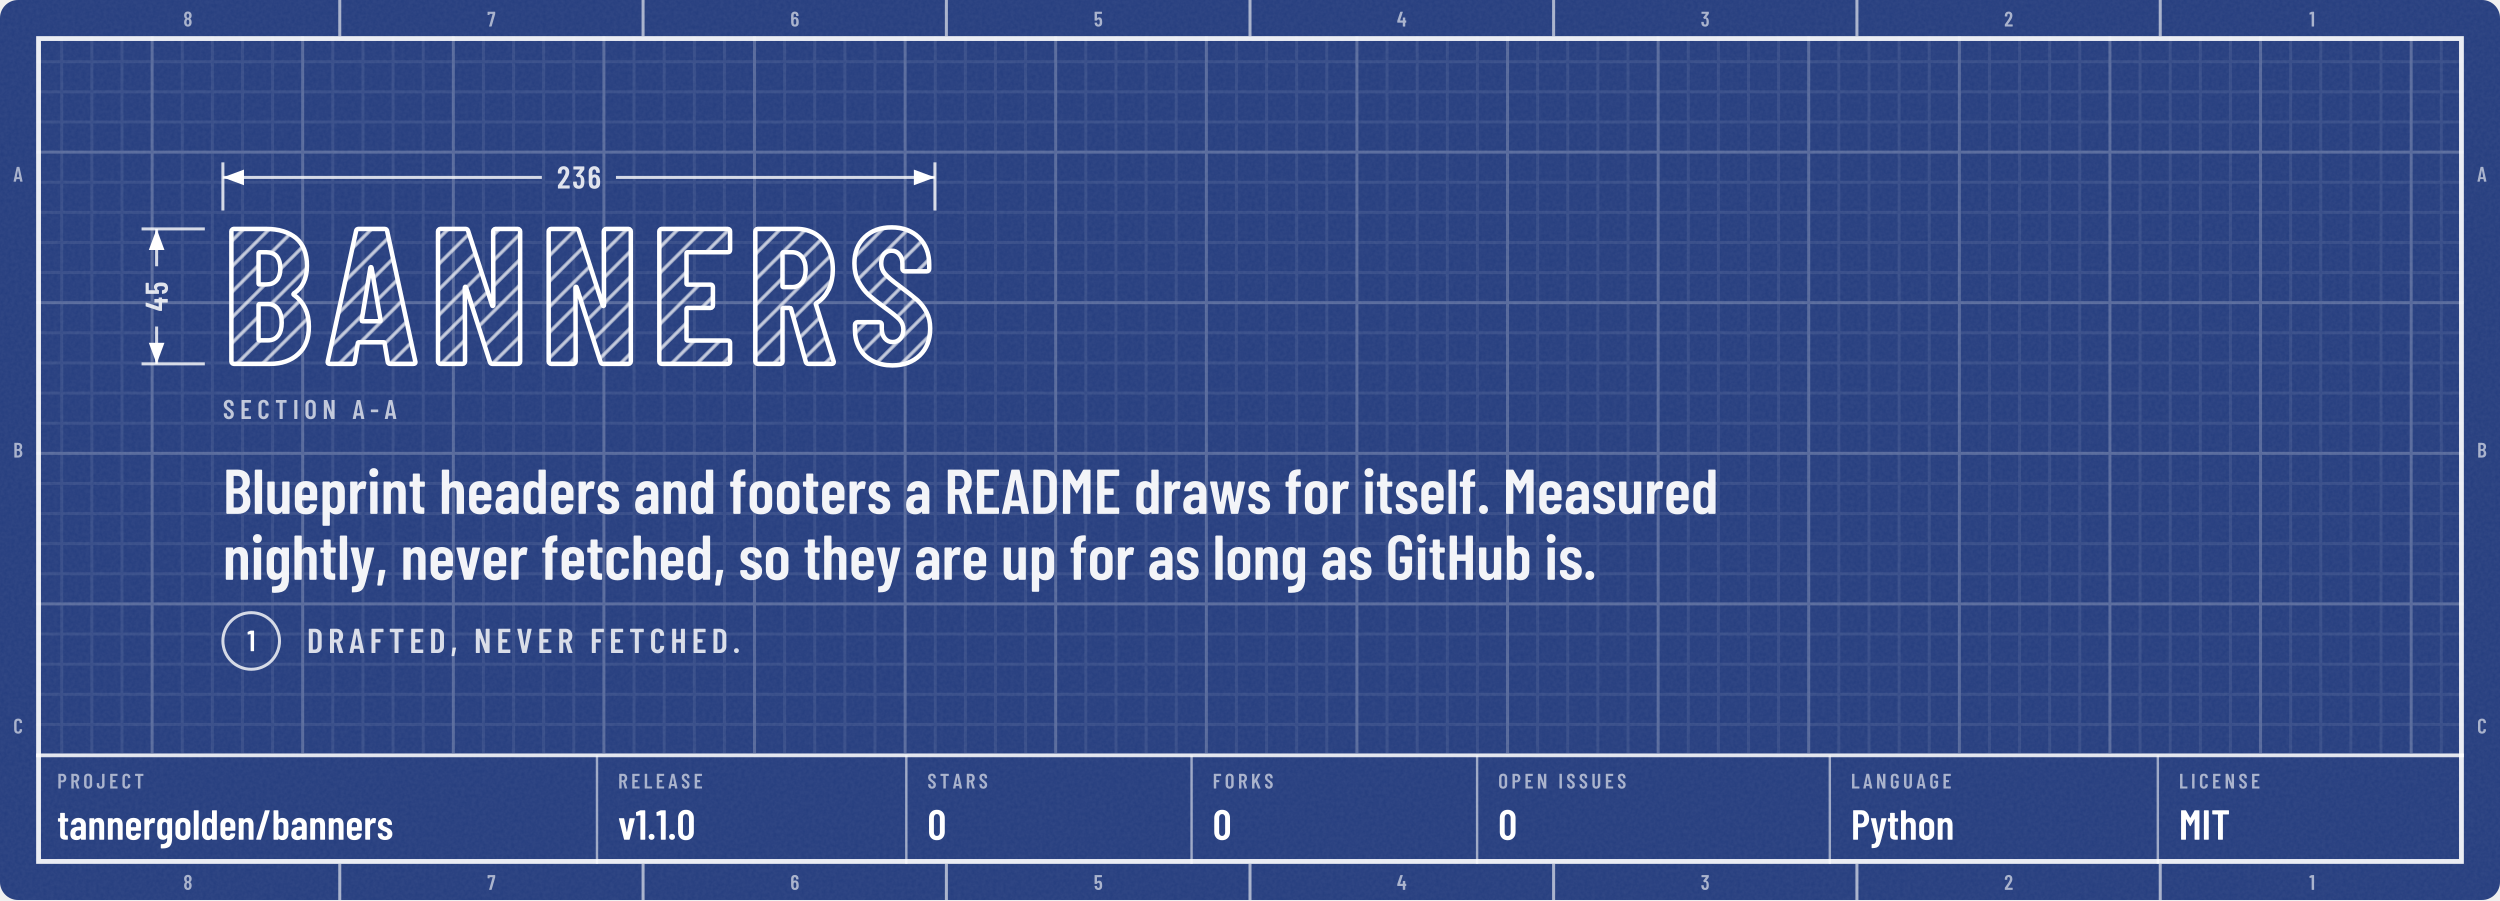
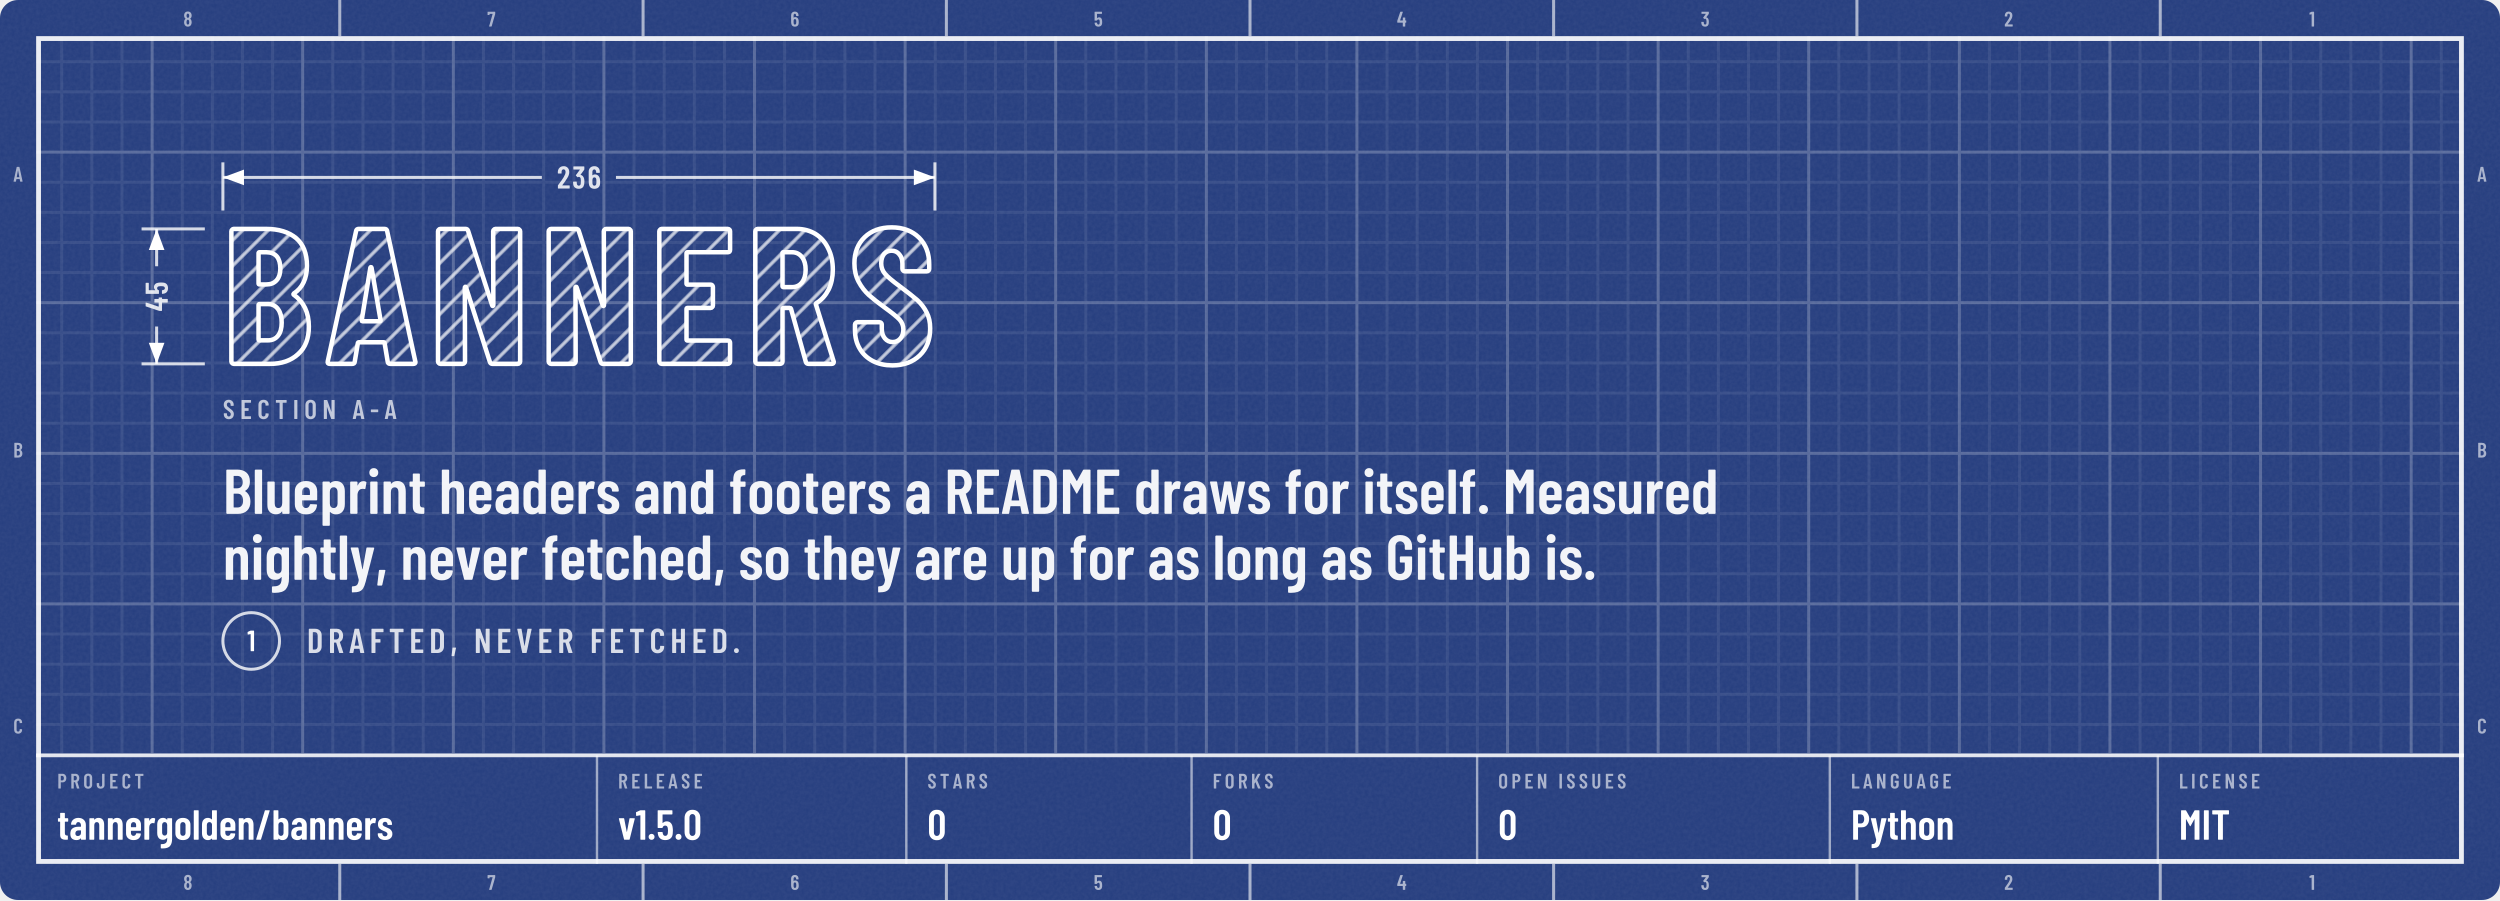
<svg xmlns="http://www.w3.org/2000/svg" width="830" height="299" viewBox="0 0 830 299" role="img" aria-labelledby="t d">
  <defs>
    <g id="kt1" transform="translate(74 120.8) scale(0.064 -0.064)">
      <use href="#n66" x="0" />
      <use href="#n65" x="530" />
      <use href="#n78" x="1072" />
      <use href="#n78" x="1646" />
      <use href="#n69" x="2220" />
      <use href="#n82" x="2718" />
      <use href="#n83" x="3249" />
    </g>
    <mask id="km2" maskUnits="userSpaceOnUse" x="70" y="70.9" width="244.4" height="65.9">
      <use href="#kt1" fill="#FFFFFF" />
    </mask>
    <pattern id="kp3" width="6" height="6" patternUnits="userSpaceOnUse" patternTransform="rotate(45)">
      <path d="M3 0V6" stroke="#FFFFFF" stroke-opacity="0.7" stroke-width="1.1" />
    </pattern>
    <clipPath id="kc4">
      <rect x="0" y="0" width="830" height="298.8" rx="6" />
    </clipPath>
    <filter id="kn5" x="0" y="0" width="100%" height="100%">
      <feTurbulence type="fractalNoise" baseFrequency=".85" numOctaves="2" stitchTiles="stitch" />
      <feColorMatrix values="0 0 0 0 1 0 0 0 0 1 0 0 0 0 1 0 0 0 0.06 0" />
    </filter>
    <pattern id="kp6" width="10" height="10" patternUnits="userSpaceOnUse">
      <path d="M10 .5H.5V10" fill="none" stroke="#FFFFFF" stroke-opacity="0.075" />
    </pattern>
    <pattern id="kp7" width="50" height="50" patternUnits="userSpaceOnUse">
      <path d="M50 .5H.5V50" fill="none" stroke="#FFFFFF" stroke-opacity="0.16" />
    </pattern>
    <clipPath id="kc8">
      <path clip-rule="evenodd" d="M12 12h806v274.8h-806zM12 250.8h806v36h-806z" />
    </clipPath>
    <path id="m44" d="M33 -78 59 146Q60 157 71 157H151Q164 157 161 144L112 -80Q110 -91 99 -91H45Q39 -91 36 -88Q32 -84 33 -78Z" />
    <path id="m45" d="M27 263V339Q27 344 30 348Q34 351 39 351H286Q291 351 294 348Q298 344 298 339V263Q298 258 294 254Q291 251 286 251H39Q34 251 30 254Q27 258 27 263Z" />
    <path id="m46" d="M35 69Q35 100 55 120Q75 140 106 140Q137 140 156 120Q176 100 176 69Q176 38 156 18Q136 -2 106 -2Q75 -2 55 18Q35 38 35 69Z" />
    <path id="m47" d="M21 14 226 690Q229 700 239 700H331Q337 700 340 696Q343 692 341 686L136 10Q133 0 123 0H31Q25 0 22 4Q19 8 21 14Z" />
    <path id="m48" d="M38 183V517Q38 604 89 658Q140 711 224 711Q309 711 360 658Q412 604 412 517V183Q412 96 360 42Q309 -11 224 -11Q140 -11 89 42Q38 96 38 183ZM296 176V524Q296 563 276 586Q257 610 224 610Q192 610 173 586Q154 563 154 524V176Q154 137 173 114Q192 90 224 90Q257 90 276 114Q296 137 296 176Z" />
    <path id="m49" d="M122 700H218Q223 700 226 696Q230 693 230 688V12Q230 7 226 4Q223 0 218 0H126Q121 0 118 4Q114 7 114 12V576Q114 578 112 580Q111 582 109 581L27 565H24Q13 565 13 576L10 643Q10 653 18 657L107 697Q114 700 122 700Z" />
    <path id="m50" d="M173 100H392Q397 100 400 96Q404 93 404 88V12Q404 7 400 4Q397 0 392 0H43Q38 0 34 4Q31 7 31 12V92Q31 101 36 107L75 160Q114 212 152 266Q189 320 215 363Q273 459 273 522Q273 562 256 585Q238 608 209 608Q180 608 163 586Q146 563 147 526V487Q147 482 144 478Q140 475 135 475H41Q36 475 32 478Q29 482 29 487V530Q33 610 84 659Q134 708 214 708Q293 708 342 656Q390 605 390 521Q390 471 373 422Q356 373 319 317Q294 277 260 229Q225 181 214 166Q184 126 170 106Q168 104 169 102Q170 100 173 100Z" />
    <path id="m51" d="M387 218Q387 169 380 134Q368 66 326 29Q283 -8 210 -8Q134 -8 86 32Q38 73 32 143Q30 165 28 207Q28 219 40 219H132Q144 219 144 207Q146 173 148 156Q153 125 169 108Q185 92 210 92Q234 92 250 108Q266 123 271 152Q276 182 276 230Q276 281 269 315Q263 341 248 355Q233 369 210 369Q195 369 183 360Q177 356 174 356Q172 356 166 360L119 408Q115 412 115 417Q115 421 118 425L243 595Q245 597 244 599Q242 601 239 601H49Q44 601 40 604Q37 608 37 613V688Q37 693 40 696Q44 700 49 700H373Q378 700 382 696Q385 693 385 688V609Q385 602 380 594L266 438Q262 432 268 431Q309 426 338 392Q368 358 378 307Q387 267 387 218Z" />
    <path id="m52" d="M443 275V194Q443 189 440 186Q436 182 431 182H401Q396 182 396 177V12Q396 7 392 4Q389 0 384 0H292Q287 0 284 4Q280 7 280 12V177Q280 182 275 182H29Q24 182 20 186Q17 189 17 194V259Q17 268 19 274L158 690Q161 700 171 700H271Q277 700 280 696Q283 693 281 686L153 293Q152 287 157 287H275Q280 287 280 292V412Q280 417 284 420Q287 424 292 424H384Q389 424 392 420Q396 417 396 412V292Q396 287 401 287H431Q436 287 440 284Q443 280 443 275Z" />
    <path id="m53" d="M400 216Q400 175 396 146Q391 72 344 32Q297 -8 219 -8Q145 -8 99 30Q53 68 43 144L40 172Q40 184 52 184H144Q156 184 157 172Q157 166 159 154Q171 92 219 92Q244 92 260 108Q275 124 280 153Q284 178 284 217Q284 254 278 281Q273 307 258 322Q242 336 219 336Q171 336 157 290Q154 279 144 279H51Q46 279 42 282Q39 286 39 291V688Q39 693 42 696Q46 700 51 700H377Q382 700 386 696Q389 693 389 688V612Q389 607 386 604Q382 600 377 600H160Q155 600 155 595V400Q155 397 157 396Q159 396 161 398Q178 416 202 426Q227 437 254 437Q314 437 350 398Q387 360 394 290Q400 259 400 216Z" />
    <path id="m54" d="M401 216Q401 193 399 151Q394 75 346 34Q299 -8 221 -8Q147 -8 101 30Q55 69 46 144Q40 171 40 207L39 532Q39 613 88 660Q138 708 219 708Q295 708 343 660Q391 612 391 532V507Q391 502 388 498Q384 495 379 495H287Q282 495 278 498Q275 502 275 507V526Q275 560 258 582Q242 605 219 605Q191 605 174 583Q156 561 156 526V423Q156 420 158 419Q160 418 162 420Q191 447 234 447Q303 447 346 403Q389 359 396 286Q401 253 401 216ZM284 224Q284 250 279 295Q267 353 220 353Q196 353 180 338Q165 322 160 292Q156 257 156 224Q156 195 159 157Q164 125 180 108Q195 91 220 91Q245 91 260 109Q276 127 281 160Q284 196 284 224Z" />
    <path id="m55" d="M90 13 255 594Q257 600 251 600H116Q111 600 111 595V559Q111 554 108 550Q104 547 99 547H28Q23 547 20 550Q16 554 16 559L17 688Q17 693 20 696Q24 700 29 700H368Q373 700 376 696Q380 693 380 688V607Q380 603 378 593L211 10Q208 0 197 0H100Q87 0 90 13Z" />
    <path id="m56" d="M325 364Q358 345 375 306Q396 259 396 200Q396 147 380 107Q360 53 318 22Q275 -8 216 -8Q158 -8 116 22Q73 52 53 106Q38 148 38 200Q38 259 56 301Q71 341 109 363Q113 366 109 369Q76 390 58 427Q38 470 38 523Q38 581 58 620Q78 664 120 688Q161 712 216 712Q270 712 312 688Q353 665 374 621Q396 579 396 523Q396 471 376 429Q358 392 325 371Q319 367 325 364ZM159 559Q152 541 152 513Q152 483 162 456Q169 435 183 423Q197 411 216 411Q237 411 252 424Q266 436 273 459Q281 483 281 513Q281 547 271 568Q264 589 250 600Q236 612 216 612Q198 612 184 602Q171 591 164 573ZM281 206Q281 244 272 271Q266 295 252 308Q237 322 216 322Q195 322 180 308Q166 294 160 268Q152 242 152 208Q152 177 158 151Q163 123 178 108Q194 92 216 92Q239 92 255 108Q271 124 276 153Q281 180 281 206Z" />
    <path id="m65" d="M325 11 306 116Q306 121 300 121H154Q148 121 148 116L129 11Q128 0 116 0H25Q11 0 14 13L162 689Q164 700 175 700H281Q292 700 294 689L442 13V9Q442 0 431 0H338Q326 0 325 11ZM171 212H282Q288 212 287 217L229 533Q228 536 226 536Q224 536 223 533L166 217Q165 212 171 212Z" />
    <path id="m66" d="M242 0H66Q61 0 58 4Q54 7 54 12V688Q54 693 58 696Q61 700 66 700H224Q319 700 373 652Q427 604 427 512Q427 409 354 365Q349 362 352 359Q391 334 413 292Q435 250 435 192Q435 100 382 50Q328 0 242 0ZM170 595V409Q170 404 175 404H226Q267 404 290 429Q313 454 313 500Q313 548 290 574Q267 600 226 600H175Q170 600 170 595ZM319 208Q319 260 296 290Q273 319 233 319H175Q170 319 170 314V106Q170 101 175 101H233Q273 101 296 129Q319 157 319 208Z" />
    <path id="m67" d="M42 180V521Q42 607 94 658Q145 708 230 708Q316 708 368 658Q420 607 420 521V509Q420 504 416 500Q413 496 408 496L315 492Q303 492 303 504V529Q303 564 283 586Q263 608 230 608Q198 608 178 586Q158 564 158 529V171Q158 136 178 114Q198 92 230 92Q263 92 283 114Q303 136 303 171V196Q303 201 306 204Q310 208 315 208L408 204Q413 204 416 200Q420 197 420 192V180Q420 95 368 44Q316 -8 230 -8Q145 -8 94 44Q42 95 42 180Z" />
    <path id="m68" d="M54 12V688Q54 693 58 696Q61 700 66 700H237Q323 700 374 648Q426 596 426 509V191Q426 104 374 52Q323 0 237 0H66Q61 0 58 4Q54 7 54 12ZM175 100 235 101Q268 101 288 128Q309 154 310 198V502Q310 547 290 574Q269 600 234 600H175Q170 600 170 595V105Q170 100 175 100Z" />
    <path id="m69" d="M391 600H175Q170 600 170 595V406Q170 401 175 401H303Q308 401 312 398Q315 394 315 389V312Q315 307 312 304Q308 300 303 300H175Q170 300 170 295V105Q170 100 175 100H391Q396 100 400 96Q403 93 403 88V12Q403 7 400 4Q396 0 391 0H66Q61 0 58 4Q54 7 54 12V688Q54 693 58 696Q61 700 66 700H391Q396 700 400 696Q403 693 403 688V612Q403 607 400 604Q396 600 391 600Z" />
    <path id="m70" d="M390 600H175Q170 600 170 595V406Q170 401 175 401H302Q307 401 310 398Q314 394 314 389V312Q314 307 310 304Q307 300 302 300H175Q170 300 170 295V12Q170 7 166 4Q163 0 158 0H66Q61 0 58 4Q54 7 54 12V688Q54 693 58 696Q61 700 66 700H390Q395 700 398 696Q402 693 402 688V612Q402 607 398 604Q395 600 390 600Z" />
    <path id="m71" d="M42 173V527Q42 609 94 658Q145 708 230 708Q315 708 368 658Q420 609 420 526V487Q420 482 416 478Q413 475 408 475H316Q311 475 308 478Q304 482 304 487V528Q304 564 284 586Q263 608 230 608Q197 608 177 586Q157 564 157 528V172Q157 136 177 114Q197 92 230 92Q263 92 284 114Q304 136 304 172V268Q304 273 299 273H238Q233 273 230 276Q226 280 226 285V358Q226 363 230 366Q233 370 238 370H408Q413 370 416 366Q420 363 420 358V173Q420 91 368 42Q315 -8 230 -8Q145 -8 94 42Q42 91 42 173Z" />
    <path id="m72" d="M319 700H411Q416 700 420 696Q423 693 423 688V12Q423 7 420 4Q416 0 411 0H319Q314 0 310 4Q307 7 307 12V295Q307 300 302 300H175Q170 300 170 295V12Q170 7 166 4Q163 0 158 0H66Q61 0 58 4Q54 7 54 12V688Q54 693 58 696Q61 700 66 700H158Q163 700 166 696Q170 693 170 688V406Q170 401 175 401H302Q307 401 307 406V688Q307 693 310 696Q314 700 319 700Z" />
    <path id="m73" d="M54 12V688Q54 693 58 696Q61 700 66 700H158Q163 700 166 696Q170 693 170 688V12Q170 7 166 4Q163 0 158 0H66Q61 0 58 4Q54 7 54 12Z" />
    <path id="m74" d="M17 173V247Q17 252 20 256Q24 259 29 259H121Q126 259 130 256Q133 252 133 247V171Q133 136 152 114Q171 92 202 92Q233 92 252 114Q272 136 272 171V688Q272 693 276 696Q279 700 284 700H376Q381 700 384 696Q388 693 388 688V173Q388 91 336 42Q285 -8 202 -8Q119 -8 68 42Q17 91 17 173Z" />
    <path id="m75" d="M54 12V688Q54 693 58 696Q61 700 66 700H158Q163 700 166 696Q170 693 170 688V412Q170 408 172 408Q174 407 176 410L326 691Q331 700 341 700H440Q447 700 449 696Q451 692 448 686L298 405Q297 401 297 399L459 14Q460 12 460 8Q460 0 450 0H351Q340 0 337 9L219 298Q218 301 216 300Q214 300 212 298L172 231Q170 227 170 225V12Q170 7 166 4Q163 0 158 0H66Q61 0 58 4Q54 7 54 12Z" />
    <path id="m76" d="M54 12V688Q54 693 58 696Q61 700 66 700H158Q163 700 166 696Q170 693 170 688V105Q170 100 175 100H391Q396 100 400 96Q403 93 403 88V12Q403 7 400 4Q396 0 391 0H66Q61 0 58 4Q54 7 54 12Z" />
    <path id="m77" d="M383 700H475Q480 700 484 696Q487 693 487 688V12Q487 7 484 4Q480 0 475 0H383Q378 0 374 4Q371 7 371 12V484Q371 488 369 488Q367 488 365 485L278 327Q273 319 269 319Q265 319 260 327L173 485Q171 488 169 488Q167 488 167 484V12Q167 7 164 4Q160 0 155 0H63Q58 0 54 4Q51 7 51 12V688Q51 693 54 696Q58 700 63 700H155Q165 700 170 692L267 521Q270 517 273 521L368 692Q373 700 383 700Z" />
    <path id="m78" d="M350 700H441Q446 700 450 696Q453 693 453 688V12Q453 7 450 4Q446 0 441 0H336Q326 0 323 10L174 434Q173 437 170 436Q168 436 168 433L169 12Q169 7 166 4Q162 0 157 0H66Q61 0 58 4Q54 7 54 12V688Q54 693 58 696Q61 700 66 700H169Q179 700 182 690L332 269Q333 266 336 266Q338 267 338 270V688Q338 693 342 696Q345 700 350 700Z" />
    <path id="m79" d="M42 182V518Q42 604 94 656Q147 708 233 708Q319 708 372 656Q425 604 425 518V182Q425 96 372 44Q319 -8 233 -8Q147 -8 94 44Q42 96 42 182ZM309 177V523Q309 561 288 584Q267 608 233 608Q199 608 178 584Q158 561 158 523V177Q158 139 178 116Q199 92 233 92Q267 92 288 116Q309 139 309 177Z" />
    <path id="m80" d="M432 495Q432 405 384 350Q337 295 259 295H174Q169 295 169 290V12Q169 7 166 4Q162 0 157 0H65Q60 0 56 4Q53 7 53 12V689Q53 694 56 698Q60 701 65 701H253Q306 701 346 675Q387 649 410 602Q432 555 432 495ZM316 492Q316 542 294 572Q271 601 234 601H174Q169 601 169 596V391Q169 386 174 386H234Q271 386 294 414Q316 443 316 492Z" />
    <path id="m82" d="M318 10 233 297Q231 301 228 301H175Q170 301 170 296V12Q170 7 166 4Q163 0 158 0H66Q61 0 58 4Q54 7 54 12V688Q54 693 58 696Q61 700 66 700H254Q307 700 348 674Q388 649 410 602Q433 556 433 496Q433 434 409 389Q385 344 342 321Q338 320 339 315L437 14Q438 12 438 9Q438 0 427 0H331Q321 0 318 10ZM170 595V396Q170 391 175 391H236Q272 391 294 419Q317 447 317 495Q317 543 294 572Q272 600 236 600H175Q170 600 170 595Z" />
    <path id="m83" d="M34 173V199Q34 204 38 208Q41 211 46 211H137Q142 211 146 208Q149 204 149 199V179Q149 140 168 116Q188 92 219 92Q250 92 270 114Q290 137 290 174Q290 200 279 219Q268 238 248 255Q228 272 184 304Q134 340 104 368Q73 396 52 436Q32 475 32 527Q32 610 82 659Q132 708 214 708Q297 708 348 656Q399 605 399 520V496Q399 491 396 488Q392 484 387 484H297Q292 484 288 488Q285 491 285 496V522Q285 561 266 584Q246 608 214 608Q184 608 165 586Q146 565 146 527Q146 491 166 466Q187 441 247 397Q308 352 339 324Q370 295 387 261Q404 227 404 180Q404 95 353 44Q302 -8 219 -8Q136 -8 85 42Q34 92 34 173Z" />
    <path id="m84" d="M425 688V612Q425 607 422 604Q418 600 413 600H286Q281 600 281 595V12Q281 7 278 4Q274 0 269 0H177Q172 0 168 4Q165 7 165 12V595Q165 600 160 600H40Q35 600 32 604Q28 607 28 612V688Q28 693 32 696Q35 700 40 700H413Q418 700 422 696Q425 693 425 688Z" />
    <path id="m85" d="M50 194V688Q50 693 54 696Q57 700 62 700H154Q159 700 162 696Q166 693 166 688V182Q166 142 186 117Q206 92 239 92Q272 92 292 117Q312 142 312 182V688Q312 693 316 696Q319 700 324 700H416Q421 700 424 696Q428 693 428 688V194Q428 103 376 48Q324 -8 239 -8Q153 -8 102 48Q50 103 50 194Z" />
    <path id="m86" d="M171 11 28 687 27 691Q27 700 38 700H139Q151 700 152 689L235 208Q236 205 238 205Q240 205 241 208L322 689Q323 700 335 700H433Q446 700 443 687L299 11Q297 0 286 0H184Q173 0 171 11Z" />
    <path id="m97" d="M397 352V12Q397 7 394 4Q390 0 385 0H293Q288 0 284 4Q281 7 281 12V31Q281 34 279 35Q277 36 275 33Q240 -8 173 -8Q116 -8 72 24Q29 57 29 143Q29 233 82 271Q134 309 224 309H276Q281 309 281 314V340Q281 376 263 398Q245 419 218 419Q197 419 183 406Q169 392 166 369Q165 357 153 357H56Q44 357 45 369Q50 437 98 478Q147 519 220 519Q299 519 348 473Q397 427 397 352ZM281 160V217Q281 222 276 222H224Q190 222 169 204Q148 185 148 150Q148 119 164 104Q180 88 205 88Q235 88 258 107Q281 126 281 160Z" />
    <path id="m98" d="M399 357V154Q399 80 362 36Q325 -8 258 -8Q204 -8 168 27Q166 29 164 28Q162 27 162 24V12Q162 7 158 4Q155 0 150 0H58Q53 0 50 4Q46 7 46 12V688Q46 693 50 696Q53 700 58 700H150Q155 700 158 696Q162 693 162 688V486Q162 483 164 482Q167 482 170 486Q189 503 212 511Q236 519 258 519Q324 519 362 476Q399 433 399 357ZM222 419Q198 419 182 404Q166 388 162 362V149Q166 123 182 108Q198 92 222 92Q250 92 267 112Q284 131 284 163V348Q284 380 267 400Q250 419 222 419Z" />
    <path id="m99" d="M38 155V357Q38 430 86 474Q133 519 215 519Q297 519 345 476Q393 432 393 365V351Q393 346 390 342Q386 339 381 339L289 335Q277 335 277 347V357Q277 382 260 400Q242 419 215 419Q188 419 171 399Q154 379 154 348V163Q154 132 171 112Q188 92 215 92Q242 92 260 110Q277 129 277 155V165Q277 170 280 174Q284 177 289 177L381 176Q386 176 390 172Q393 169 393 164V146Q393 77 345 34Q297 -8 215 -8Q133 -8 86 36Q38 80 38 155Z" />
    <path id="m100" d="M287 700H379Q384 700 388 696Q391 693 391 688V12Q391 7 388 4Q384 0 379 0H287Q282 0 278 4Q275 7 275 12V24Q275 27 273 28Q271 29 269 27Q233 -8 179 -8Q112 -8 75 36Q38 80 38 154V357Q38 433 76 476Q113 519 179 519Q202 519 226 510Q250 502 269 483Q271 481 273 482Q275 483 275 486V688Q275 693 278 696Q282 700 287 700ZM275 149V362Q271 388 255 404Q239 419 215 419Q187 419 170 400Q153 380 153 348V163Q153 131 170 112Q187 92 215 92Q239 92 255 108Q271 123 275 149Z" />
    <path id="m101" d="M380 213H159Q154 213 154 208V163Q154 132 171 112Q188 92 215 92Q238 92 254 106Q271 121 276 144Q279 154 289 154L378 150Q383 150 386 146Q390 143 389 137Q382 67 338 30Q294 -8 215 -8Q133 -8 86 36Q38 79 38 154V357Q38 430 86 474Q133 519 215 519Q297 519 344 474Q392 430 392 357V225Q392 220 388 216Q385 213 380 213ZM154 348V303Q154 298 159 298H272Q277 298 277 303V348Q277 380 260 400Q243 419 215 419Q188 419 171 399Q154 379 154 348Z" />
    <path id="m102" d="M265 499V440Q265 435 262 432Q258 428 253 428H191Q186 428 186 423V12Q186 7 182 4Q179 0 174 0H83Q78 0 74 4Q71 7 71 12V423Q71 428 66 428H34Q29 428 26 432Q22 435 22 440V499Q22 504 26 508Q29 511 34 511H66Q71 511 71 516V541Q71 631 112 668Q153 705 243 704H251Q256 704 260 700Q263 697 263 692L261 624Q261 619 258 616Q254 612 249 612H244Q214 611 200 592Q186 574 186 536V516Q186 511 191 511H253Q258 511 262 508Q265 504 265 499Z" />
    <path id="m103" d="M287 511H379Q384 511 388 508Q391 504 391 499V19Q391 -89 342 -148Q293 -206 167 -206Q145 -206 134 -205Q122 -204 122 -192V-115Q122 -102 135 -104Q192 -105 222 -90Q253 -75 264 -46Q275 -17 275 30V41Q275 44 273 44Q271 45 269 42Q236 -1 175 -1Q108 -1 73 42Q38 86 38 161V357Q38 434 74 476Q109 519 175 519Q236 519 269 476Q271 473 273 474Q275 474 275 477V499Q275 504 278 508Q282 511 287 511ZM275 169V348Q275 380 258 400Q242 419 215 419Q188 419 171 399Q154 379 154 348V169Q154 138 171 118Q188 99 215 99Q242 99 258 118Q275 138 275 169Z" />
    <path id="m104" d="M397 352V12Q397 7 394 4Q390 0 385 0H293Q288 0 284 4Q281 7 281 12V343Q281 379 266 399Q251 419 223 419Q194 419 178 398Q162 377 162 340V12Q162 7 158 4Q155 0 150 0H58Q53 0 50 4Q46 7 46 12V688Q46 693 50 696Q53 700 58 700H150Q155 700 158 696Q162 693 162 688V479Q162 476 164 476Q167 475 170 479Q204 519 265 519Q330 519 364 476Q397 432 397 352Z" />
    <path id="m105" d="M36 652Q36 683 56 703Q76 723 107 723Q138 723 158 703Q177 683 177 652Q177 621 157 601Q137 581 107 581Q76 581 56 601Q36 621 36 652ZM50 12V499Q50 504 54 508Q57 511 62 511H154Q159 511 162 508Q166 504 166 499V12Q166 7 162 4Q159 0 154 0H62Q57 0 54 4Q50 7 50 12Z" />
    <path id="m108" d="M42 12V688Q42 693 46 696Q49 700 54 700H146Q151 700 154 696Q158 693 158 688V12Q158 7 154 4Q151 0 146 0H54Q49 0 46 4Q42 7 42 12Z" />
    <path id="m110" d="M397 352V12Q397 7 394 4Q390 0 385 0H293Q288 0 284 4Q281 7 281 12V343Q281 379 266 399Q251 419 223 419Q194 419 178 398Q162 377 162 340V12Q162 7 158 4Q155 0 150 0H58Q53 0 50 4Q46 7 46 12V499Q46 504 50 508Q53 511 58 511H150Q155 511 158 508Q162 504 162 499V479Q162 476 164 476Q167 475 170 479Q204 519 265 519Q330 519 364 476Q397 432 397 352Z" />
    <path id="m111" d="M38 155V356Q38 430 86 474Q134 519 216 519Q299 519 347 474Q395 430 395 356V155Q395 80 348 36Q300 -8 216 -8Q133 -8 86 36Q38 80 38 155ZM279 164V348Q279 379 262 399Q244 419 216 419Q188 419 171 400Q154 380 154 348V164Q154 132 171 112Q188 93 216 93Q244 93 262 112Q279 132 279 164Z" />
    <path id="m112" d="M403 357V155Q403 78 366 35Q329 -8 262 -8Q239 -8 215 0Q191 9 172 28Q170 30 168 29Q166 28 166 25V-177Q166 -182 162 -186Q159 -189 154 -189H62Q57 -189 54 -186Q50 -182 50 -177V499Q50 504 54 508Q57 511 62 511H154Q159 511 162 508Q166 504 166 499V487Q166 484 168 484Q171 483 174 487Q209 519 262 519Q329 519 366 476Q403 432 403 357ZM226 420Q199 420 182 400Q166 380 166 348V163Q166 131 182 112Q199 92 226 92Q254 92 271 112Q288 131 288 163V348Q288 380 271 400Q254 420 226 420Z" />
    <path id="m114" d="M297 507Q305 502 303 492L287 399Q286 387 273 392Q259 396 247 396Q235 396 225 393Q197 389 180 362Q162 334 162 296V13Q162 8 158 4Q155 1 150 1H58Q53 1 50 4Q46 8 46 13V499Q46 504 50 508Q53 511 58 511H150Q155 511 158 508Q162 504 162 499V453Q162 449 164 448Q166 448 167 452Q194 517 255 517Q282 517 297 507Z" />
    <path id="m115" d="M30 135V142Q30 147 34 150Q37 154 42 154H128Q133 154 136 150Q140 147 140 142V137Q140 113 158 97Q177 81 204 81Q230 81 245 96Q260 111 260 134Q260 154 247 168Q234 181 219 188Q204 195 165 211Q108 233 72 267Q35 301 35 368Q35 438 80 478Q124 517 200 517Q278 517 324 476Q369 434 369 364Q369 359 366 356Q362 352 357 352H273Q268 352 264 356Q261 359 261 364V370Q261 394 244 410Q228 426 203 426Q177 426 162 410Q146 393 146 370Q146 351 158 338Q170 325 185 318Q200 310 235 295Q277 278 306 262Q334 245 356 214Q377 184 377 139Q377 72 330 33Q283 -6 203 -6Q124 -6 77 32Q30 70 30 135Z" />
    <path id="m116" d="M248 429H186Q181 429 181 424V162Q181 127 194 114Q207 100 233 101H240Q245 101 248 98Q252 94 252 89V12Q252 7 248 4Q245 0 240 0H206Q138 0 104 25Q69 50 69 119V424Q69 429 64 429H29Q24 429 20 432Q17 436 17 441V499Q17 504 20 508Q24 511 29 511H64Q69 511 69 516V626Q69 631 72 634Q76 638 81 638H169Q174 638 178 634Q181 631 181 626V516Q181 511 186 511H248Q253 511 256 508Q260 504 260 499V441Q260 436 256 432Q253 429 248 429Z" />
    <path id="m117" d="M289 511H381Q386 511 390 508Q393 504 393 499V12Q393 7 390 4Q386 0 381 0H289Q284 0 280 4Q277 7 277 12V34Q277 37 275 38Q273 39 271 36Q242 -7 178 -7Q117 -7 80 30Q42 66 42 142V499Q42 504 46 508Q49 511 54 511H146Q151 511 154 508Q158 504 158 499V167Q158 92 216 92Q245 92 261 114Q277 135 277 172V499Q277 504 280 508Q284 511 289 511Z" />
    <path id="m118" d="M141 10 19 499V503Q19 512 30 512H132Q144 512 145 501L205 190Q206 187 208 187Q210 187 211 190L270 501Q271 512 283 512L385 510Q399 510 396 497L275 10Q272 0 261 0H155Q144 0 141 10Z" />
    <path id="m119" d="M126 11 19 499V503Q19 512 30 512H118Q130 512 131 501L183 190Q184 187 186 187Q188 187 189 190L244 501Q245 512 257 512H335Q347 512 348 501L404 189Q405 186 407 186Q409 186 410 189L463 501Q464 512 476 512L563 510Q576 510 573 497L466 11Q464 0 453 0H363Q351 0 350 11L297 303Q296 306 294 306Q292 306 291 303L239 11Q238 0 226 0H139Q128 0 126 11Z" />
    <path id="m121" d="M34 -187V-115Q34 -110 37 -106Q40 -103 44 -103Q77 -102 96 -94Q115 -87 126 -66Q138 -44 143 -3L142 3L16 499V503Q16 512 27 512H125Q137 512 138 501L199 170Q200 167 202 167Q204 167 205 170L264 501Q265 512 277 512L376 510Q390 510 387 497L253 -28Q234 -99 213 -134Q192 -169 154 -184Q116 -199 45 -199H40Q38 -199 36 -196Q34 -192 34 -187Z" />
    <path id="n65" d="M325 11 309 107Q309 112 303 112H176Q170 112 170 107L154 11Q153 0 141 0H24Q11 0 14 13L161 689Q163 700 174 700H309Q320 700 322 689L468 13L469 9Q469 0 458 0H338Q326 0 325 11ZM194 221H284Q289 221 288 226L241 499Q240 502 238 502Q236 502 235 499L190 226Q190 221 194 221Z" />
    <path id="n66" d="M245 0H56Q51 0 48 4Q44 7 44 12V688Q44 693 48 696Q51 700 56 700H223Q323 700 380 652Q436 604 436 509Q436 410 368 365Q364 362 367 359Q446 303 446 193Q446 100 390 50Q334 0 245 0ZM185 574V417Q185 412 190 412H226Q260 412 279 434Q298 455 298 494Q298 535 280 557Q261 579 226 579H190Q185 579 185 574ZM305 214Q305 258 286 284Q267 310 235 310H190Q185 310 185 305V127Q185 122 190 122H234Q267 122 286 146Q305 170 305 214Z" />
    <path id="n69" d="M399 579H190Q185 579 185 574V416Q185 411 190 411H310Q315 411 318 408Q322 404 322 399V302Q322 297 318 294Q315 290 310 290H190Q185 290 185 285V126Q185 121 190 121H399Q404 121 408 118Q411 114 411 109V12Q411 7 408 4Q404 0 399 0H56Q51 0 48 4Q44 7 44 12V688Q44 693 48 696Q51 700 56 700H399Q404 700 408 696Q411 693 411 688V591Q411 586 408 582Q404 579 399 579Z" />
    <path id="n78" d="M342 700H458Q463 700 466 696Q470 693 470 688V12Q470 7 466 4Q463 0 458 0H326Q316 0 313 10L189 397Q188 400 186 400Q183 399 183 396L184 12Q184 7 180 4Q177 0 172 0H56Q51 0 48 4Q44 7 44 12V688Q44 693 48 696Q51 700 56 700H187Q197 700 200 690L325 303Q326 300 328 300Q331 301 331 304L330 688Q330 693 334 696Q337 700 342 700Z" />
    <path id="n82" d="M306 10 229 286Q227 290 224 290H190Q185 290 185 285V12Q185 7 182 4Q178 0 173 0H56Q51 0 48 4Q44 7 44 12V688Q44 693 48 696Q51 700 56 700H258Q313 700 356 674Q399 647 422 599Q446 551 446 489Q446 430 424 385Q401 340 361 315Q359 314 358 312Q357 311 358 309L450 14L451 10Q451 0 440 0H320Q309 0 306 10ZM185 574V403Q185 398 190 398H235Q266 398 286 422Q305 447 305 488Q305 530 286 554Q266 579 235 579H190Q185 579 185 574Z" />
    <path id="n83" d="M30 175V204Q30 209 34 212Q37 216 42 216H157Q162 216 166 212Q169 209 169 204V182Q169 151 185 132Q201 113 225 113Q249 113 265 131Q281 149 281 178Q281 208 261 230Q241 251 183 293Q133 329 102 357Q71 385 49 426Q27 467 27 521Q27 606 80 657Q133 708 220 708Q308 708 362 655Q415 602 415 516V492Q415 487 412 484Q408 480 403 480H288Q283 480 280 484Q276 487 276 492V519Q276 550 260 568Q245 587 220 587Q196 587 181 570Q166 552 166 521Q166 491 185 468Q204 445 260 404Q322 358 354 330Q385 301 402 266Q420 232 420 184Q420 96 366 44Q312 -8 224 -8Q166 -8 122 15Q78 38 54 80Q30 121 30 175Z" />
  </defs>
  <rect y="0" width="830" height="298.8" rx="6" fill="#253D7E" />
  <rect y="0" width="830" height="298.8" clip-path="url(#kc4)" filter="url(#kn5)" />
  <g clip-path="url(#kc8)">
    <rect y="0" width="830" height="298.8" fill="url(#kp6)" />
    <rect y="0" width="830" height="298.8" fill="url(#kp7)" />
  </g>
  <rect x="12.8" y="12.8" width="804.4" height="273.2" fill="none" stroke="#FFFFFF" stroke-opacity="0.9" stroke-width="1.6" />
  <path d="M112.8 0V12M112.8 286.8V298.8M213.5 0V12M213.5 286.8V298.8M314.2 0V12M314.2 286.8V298.8M415 0V12M415 286.8V298.8M515.8 0V12M515.8 286.8V298.8M616.5 0V12M616.5 286.8V298.8M717.2 0V12M717.2 286.8V298.8" stroke="#FFFFFF" stroke-opacity="0.6" />
  <g transform="scale(0.007 -0.007)" fill="#FFFFFF" fill-opacity="0.6">
    <use href="#m56" x="8694" y="-1257" />
    <use href="#m56" x="8694" y="-42204" />
    <use href="#m55" x="23108" y="-1257" />
    <use href="#m55" x="23108" y="-42204" />
    <use href="#m54" x="37482" y="-1257" />
    <use href="#m54" x="37482" y="-42204" />
    <use href="#m53" x="51875" y="-1257" />
    <use href="#m53" x="51875" y="-42204" />
    <use href="#m52" x="66253" y="-1257" />
    <use href="#m52" x="66253" y="-42204" />
    <use href="#m51" x="80662" y="-1257" />
    <use href="#m51" x="80662" y="-42204" />
    <use href="#m50" x="95055" y="-1257" />
    <use href="#m50" x="95055" y="-42204" />
    <use href="#m49" x="109524" y="-1257" />
    <use href="#m49" x="109524" y="-42204" />
    <use href="#m65" x="629" y="-8615" />
    <use href="#m65" x="117486" y="-8615" />
    <use href="#m66" x="626" y="-21702" />
    <use href="#m66" x="117483" y="-21702" />
    <use href="#m67" x="629" y="-34789" />
    <use href="#m67" x="117486" y="-34789" />
  </g>
  <path d="M74 69.9V53.9" stroke="#FFFFFF" stroke-opacity="0.8" />
  <path d="M310.4 69.9V53.9" stroke="#FFFFFF" stroke-opacity="0.8" />
  <path d="M74 58.9H179.9M204.5 58.9H310.4" stroke="#FFFFFF" stroke-opacity="0.8" />
  <path d="M68 76H47" stroke="#FFFFFF" stroke-opacity="0.8" />
  <path d="M68 120.8H47" stroke="#FFFFFF" stroke-opacity="0.8" />
  <path d="M52 76V88.4M52 108.4V120.8" stroke="#FFFFFF" stroke-opacity="0.8" />
  <circle cx="83.4" cy="212.8" r="9.4" fill="none" stroke="#FFFFFF" stroke-opacity="0.8" />
  <path d="M12 250.8H818" stroke="#FFFFFF" stroke-opacity="0.85" stroke-width="1.2" />
  <rect x="70" y="70.9" width="244.4" height="65.9" fill="url(#kp3)" mask="url(#km2)" />
  <use href="#kt1" fill="none" stroke="#FFFFFF" stroke-width="23.4" stroke-linejoin="round" />
  <path d="M74 58.9l7 -2.6v5.2z" fill="#FFFFFF" />
  <path d="M310.4 58.9l-7 -2.6v5.2z" fill="#FFFFFF" />
  <g transform="translate(184.9 62.6) scale(0.0105 -0.0105)" fill="#FFFFFF" fill-opacity="0.85">
    <use href="#m50" x="0" />
    <use href="#m51" x="482" />
    <use href="#m54" x="965" />
  </g>
  <path d="M52 76l-2.6 7h5.2z" fill="#FFFFFF" />
  <path d="M52 120.8l-2.6 -7h5.2z" fill="#FFFFFF" />
  <g transform="rotate(-90 52 98.4)">
    <g transform="translate(47 102.1) scale(0.0105 -0.0105)" fill="#FFFFFF" fill-opacity="0.85">
      <use href="#m52" x="0" />
      <use href="#m53" x="516" />
    </g>
  </g>
  <g transform="translate(74 139.1) scale(0.009 -0.009)" fill="#FFFFFF" fill-opacity="0.7">
    <use href="#m83" x="0" />
    <use href="#m69" x="634" />
    <use href="#m67" x="1269" />
    <use href="#m84" x="1926" />
    <use href="#m73" x="2578" />
    <use href="#m79" x="3002" />
    <use href="#m78" x="3669" />
    <use href="#m65" x="4776" />
    <use href="#m45" x="5432" />
    <use href="#m65" x="5957" />
  </g>
  <g transform="translate(74 170.6) scale(0.021 -0.021)" fill="#FFFFFF" fill-opacity="0.94">
    <use href="#m66" x="0" />
    <use href="#m108" x="462" />
    <use href="#m117" x="661" />
    <use href="#m101" x="1099" />
    <use href="#m112" x="1525" />
    <use href="#m114" x="1966" />
    <use href="#m105" x="2279" />
    <use href="#m110" x="2494" />
    <use href="#m116" x="2933" />
    <use href="#m104" x="3415" />
    <use href="#m101" x="3854" />
    <use href="#m97" x="4280" />
    <use href="#m100" x="4714" />
    <use href="#m101" x="5151" />
    <use href="#m114" x="5577" />
    <use href="#m115" x="5890" />
    <use href="#m97" x="6488" />
    <use href="#m110" x="6922" />
    <use href="#m100" x="7361" />
    <use href="#m102" x="7998" />
    <use href="#m111" x="8289" />
    <use href="#m111" x="8721" />
    <use href="#m116" x="9153" />
    <use href="#m101" x="9435" />
    <use href="#m114" x="9861" />
    <use href="#m115" x="10174" />
    <use href="#m97" x="10772" />
    <use href="#m82" x="11406" />
    <use href="#m69" x="11867" />
    <use href="#m65" x="12302" />
    <use href="#m68" x="12758" />
    <use href="#m77" x="13230" />
    <use href="#m69" x="13768" />
    <use href="#m100" x="14403" />
    <use href="#m114" x="14840" />
    <use href="#m97" x="15153" />
    <use href="#m119" x="15587" />
    <use href="#m115" x="16179" />
    <use href="#m102" x="16777" />
    <use href="#m111" x="17068" />
    <use href="#m114" x="17500" />
    <use href="#m105" x="18013" />
    <use href="#m116" x="18228" />
    <use href="#m115" x="18510" />
    <use href="#m101" x="18908" />
    <use href="#m108" x="19334" />
    <use href="#m102" x="19533" />
    <use href="#m46" x="19824" />
    <use href="#m77" x="20235" />
    <use href="#m101" x="20773" />
    <use href="#m97" x="21199" />
    <use href="#m115" x="21633" />
    <use href="#m117" x="22031" />
    <use href="#m114" x="22469" />
    <use href="#m101" x="22782" />
    <use href="#m100" x="23208" />
  </g>
  <g transform="translate(74 192.5) scale(0.021 -0.021)" fill="#FFFFFF" fill-opacity="0.94">
    <use href="#m110" x="0" />
    <use href="#m105" x="439" />
    <use href="#m103" x="654" />
    <use href="#m104" x="1085" />
    <use href="#m116" x="1524" />
    <use href="#m108" x="1806" />
    <use href="#m121" x="2005" />
    <use href="#m44" x="2408" />
    <use href="#m110" x="2807" />
    <use href="#m101" x="3246" />
    <use href="#m118" x="3672" />
    <use href="#m101" x="4087" />
    <use href="#m114" x="4513" />
    <use href="#m102" x="5026" />
    <use href="#m101" x="5317" />
    <use href="#m116" x="5743" />
    <use href="#m99" x="6025" />
    <use href="#m104" x="6447" />
    <use href="#m101" x="6886" />
    <use href="#m100" x="7312" />
    <use href="#m44" x="7749" />
    <use href="#m115" x="8148" />
    <use href="#m111" x="8546" />
    <use href="#m116" x="9178" />
    <use href="#m104" x="9460" />
    <use href="#m101" x="9899" />
    <use href="#m121" x="10325" />
    <use href="#m97" x="10928" />
    <use href="#m114" x="11362" />
    <use href="#m101" x="11675" />
    <use href="#m117" x="12301" />
    <use href="#m112" x="12739" />
    <use href="#m102" x="13380" />
    <use href="#m111" x="13671" />
    <use href="#m114" x="14103" />
    <use href="#m97" x="14616" />
    <use href="#m115" x="15050" />
    <use href="#m108" x="15648" />
    <use href="#m111" x="15847" />
    <use href="#m110" x="16279" />
    <use href="#m103" x="16718" />
    <use href="#m97" x="17349" />
    <use href="#m115" x="17783" />
    <use href="#m71" x="18381" />
    <use href="#m105" x="18843" />
    <use href="#m116" x="19058" />
    <use href="#m72" x="19340" />
    <use href="#m117" x="19817" />
    <use href="#m98" x="20255" />
    <use href="#m105" x="20892" />
    <use href="#m115" x="21107" />
    <use href="#m46" x="21505" />
  </g>
  <g transform="translate(82.1 216.2) scale(0.00978 -0.00978)" fill="#FFFFFF">
    <use href="#m49" x="0" />
  </g>
  <g transform="translate(101.9 216.8) scale(0.0115 -0.0115)" fill="#FFFFFF" fill-opacity="0.82">
    <use href="#m68" x="0" />
    <use href="#m82" x="612" />
    <use href="#m65" x="1213" />
    <use href="#m70" x="1809" />
    <use href="#m84" x="2364" />
    <use href="#m69" x="2956" />
    <use href="#m68" x="3531" />
    <use href="#m44" x="4143" />
    <use href="#m78" x="4822" />
    <use href="#m69" x="5469" />
    <use href="#m86" x="6044" />
    <use href="#m69" x="6655" />
    <use href="#m82" x="7230" />
    <use href="#m70" x="8171" />
    <use href="#m69" x="8726" />
    <use href="#m84" x="9301" />
    <use href="#m67" x="9893" />
    <use href="#m72" x="10490" />
    <use href="#m69" x="11107" />
    <use href="#m68" x="11682" />
    <use href="#m46" x="12294" />
  </g>
  <g transform="translate(19 261.8) scale(0.007 -0.007)" fill="#FFFFFF" fill-opacity="0.6">
    <use href="#m80" x="0" />
    <use href="#m82" x="614" />
    <use href="#m79" x="1232" />
    <use href="#m74" x="1856" />
    <use href="#m69" x="2457" />
    <use href="#m67" x="3049" />
    <use href="#m84" x="3663" />
  </g>
  <g transform="translate(19 278.8) scale(0.014 -0.014)" fill="#FFFFFF">
    <use href="#m116" x="0" />
    <use href="#m97" x="282" />
    <use href="#m110" x="716" />
    <use href="#m110" x="1155" />
    <use href="#m101" x="1594" />
    <use href="#m114" x="2020" />
    <use href="#m103" x="2333" />
    <use href="#m111" x="2764" />
    <use href="#m108" x="3196" />
    <use href="#m100" x="3395" />
    <use href="#m101" x="3832" />
    <use href="#m110" x="4258" />
    <use href="#m47" x="4697" />
    <use href="#m98" x="5083" />
    <use href="#m97" x="5520" />
    <use href="#m110" x="5954" />
    <use href="#m110" x="6393" />
    <use href="#m101" x="6832" />
    <use href="#m114" x="7258" />
    <use href="#m115" x="7571" />
  </g>
  <g transform="translate(205.2 261.8) scale(0.007 -0.007)" fill="#FFFFFF" fill-opacity="0.6">
    <use href="#m82" x="0" />
    <use href="#m69" x="618" />
    <use href="#m76" x="1210" />
    <use href="#m69" x="1782" />
    <use href="#m65" x="2375" />
    <use href="#m83" x="2988" />
    <use href="#m69" x="3579" />
  </g>
  <g transform="translate(205.2 278.8) scale(0.014 -0.014)" fill="#FFFFFF">
    <use href="#m118" x="0" />
    <use href="#m49" x="415" />
    <use href="#m46" x="689" />
-     <use href="#m49" x="900" />
-     <use href="#m46" x="1174" />
-     <use href="#m48" x="1385" />
+     <use href="#m53" x="900" />
+     <use href="#m46" x="1328" />
+     <use href="#m48" x="1539" />
  </g>
  <g transform="translate(307.9 261.8) scale(0.007 -0.007)" fill="#FFFFFF" fill-opacity="0.6">
    <use href="#m83" x="0" />
    <use href="#m84" x="591" />
    <use href="#m65" x="1200" />
    <use href="#m82" x="1813" />
    <use href="#m83" x="2432" />
  </g>
  <g transform="translate(307.9 278.8) scale(0.014 -0.014)" fill="#FFFFFF">
    <use href="#m48" x="0" />
  </g>
  <g transform="translate(402.6 261.8) scale(0.007 -0.007)" fill="#FFFFFF" fill-opacity="0.6">
    <use href="#m70" x="0" />
    <use href="#m79" x="572" />
    <use href="#m82" x="1196" />
    <use href="#m75" x="1814" />
    <use href="#m83" x="2449" />
  </g>
  <g transform="translate(402.6 278.8) scale(0.014 -0.014)" fill="#FFFFFF">
    <use href="#m48" x="0" />
  </g>
  <g transform="translate(497.4 261.8) scale(0.007 -0.007)" fill="#FFFFFF" fill-opacity="0.6">
    <use href="#m79" x="0" />
    <use href="#m80" x="624" />
    <use href="#m69" x="1238" />
    <use href="#m78" x="1830" />
    <use href="#m73" x="2852" />
    <use href="#m83" x="3233" />
    <use href="#m83" x="3824" />
    <use href="#m85" x="4415" />
    <use href="#m69" x="5050" />
    <use href="#m83" x="5642" />
  </g>
  <g transform="translate(497.4 278.8) scale(0.014 -0.014)" fill="#FFFFFF">
    <use href="#m48" x="0" />
  </g>
  <g transform="translate(614.5 261.8) scale(0.007 -0.007)" fill="#FFFFFF" fill-opacity="0.6">
    <use href="#m76" x="0" />
    <use href="#m65" x="572" />
    <use href="#m78" x="1185" />
    <use href="#m71" x="1849" />
    <use href="#m85" x="2469" />
    <use href="#m65" x="3104" />
    <use href="#m71" x="3717" />
    <use href="#m69" x="4336" />
  </g>
  <g transform="translate(614.5 278.8) scale(0.014 -0.014)" fill="#FFFFFF">
    <use href="#m80" x="0" />
    <use href="#m121" x="457" />
    <use href="#m116" x="860" />
    <use href="#m104" x="1142" />
    <use href="#m111" x="1581" />
    <use href="#m110" x="2013" />
  </g>
  <g transform="translate(723.4 261.8) scale(0.007 -0.007)" fill="#FFFFFF" fill-opacity="0.6">
    <use href="#m76" x="0" />
    <use href="#m73" x="572" />
    <use href="#m67" x="953" />
    <use href="#m69" x="1567" />
    <use href="#m78" x="2160" />
    <use href="#m83" x="2824" />
    <use href="#m69" x="3415" />
  </g>
  <g transform="translate(723.4 278.8) scale(0.014 -0.014)" fill="#FFFFFF">
    <use href="#m77" x="0" />
    <use href="#m73" x="538" />
    <use href="#m84" x="762" />
  </g>
  <path d="M198.2 250.8V286.8M300.9 250.8V286.8M395.6 250.8V286.8M490.4 250.8V286.8M607.5 250.8V286.8M716.4 250.8V286.8" stroke="#FFFFFF" stroke-opacity="0.55" stroke-width=".8" />
</svg>
